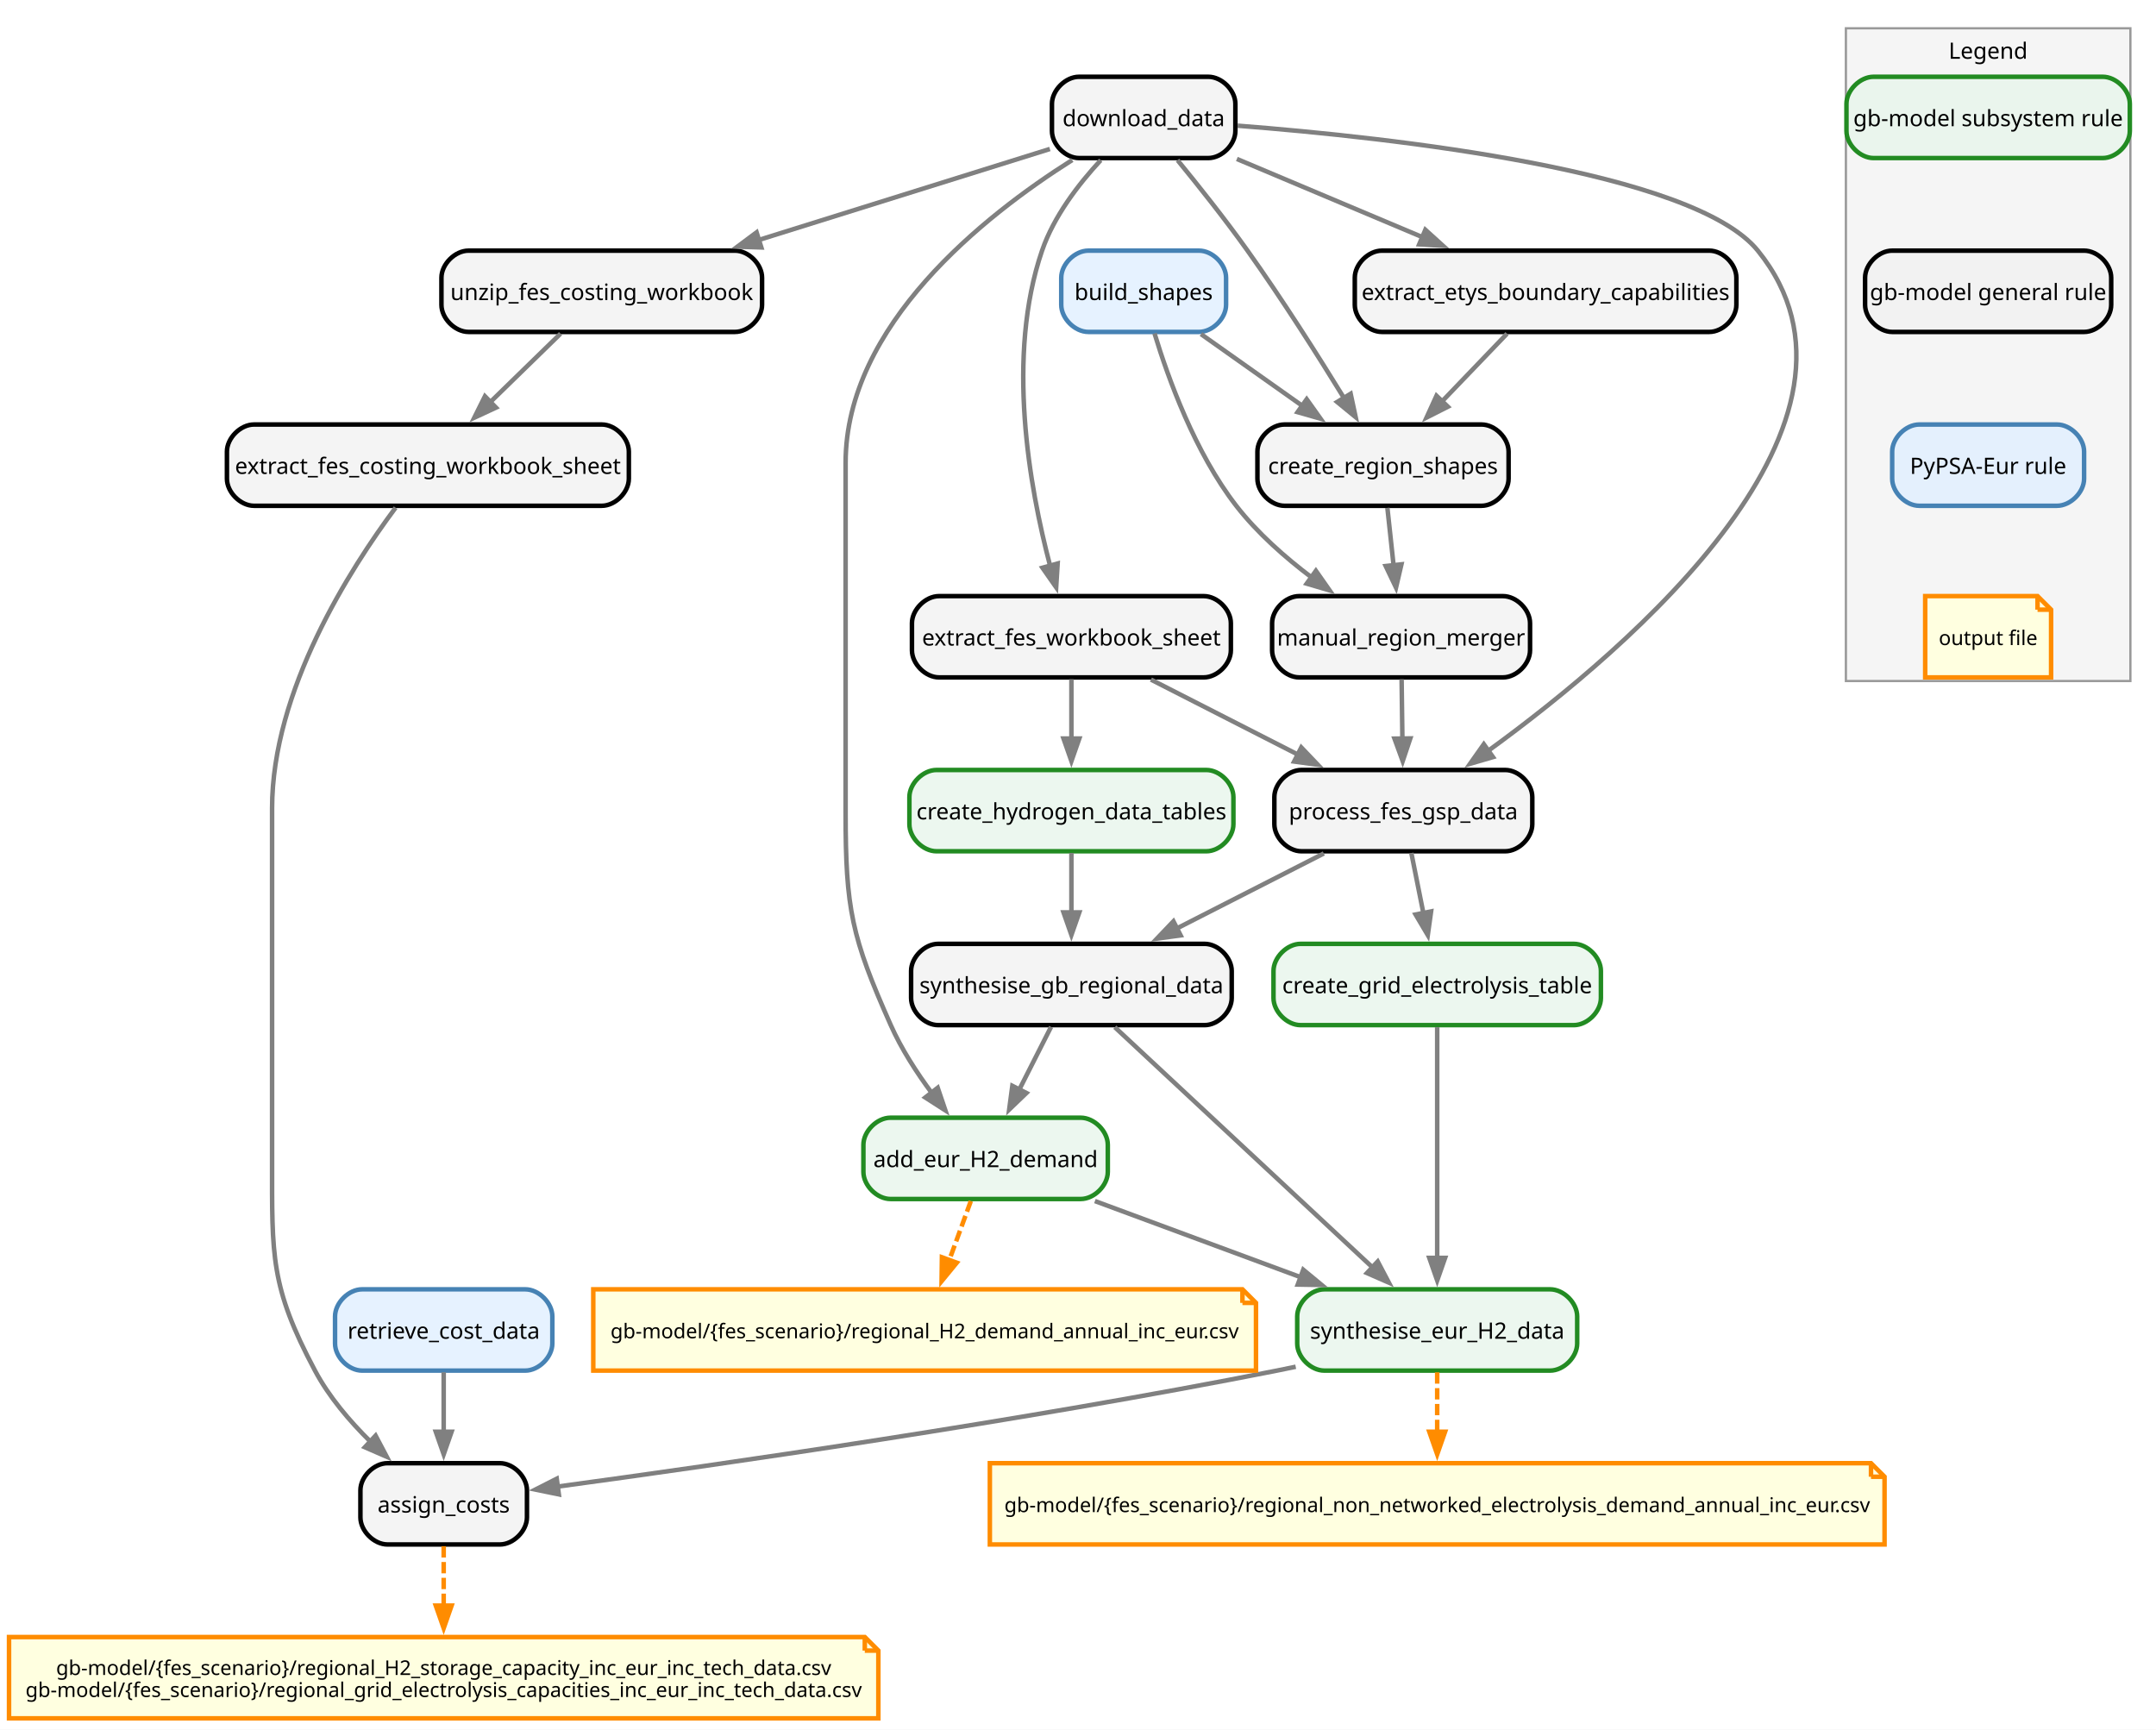
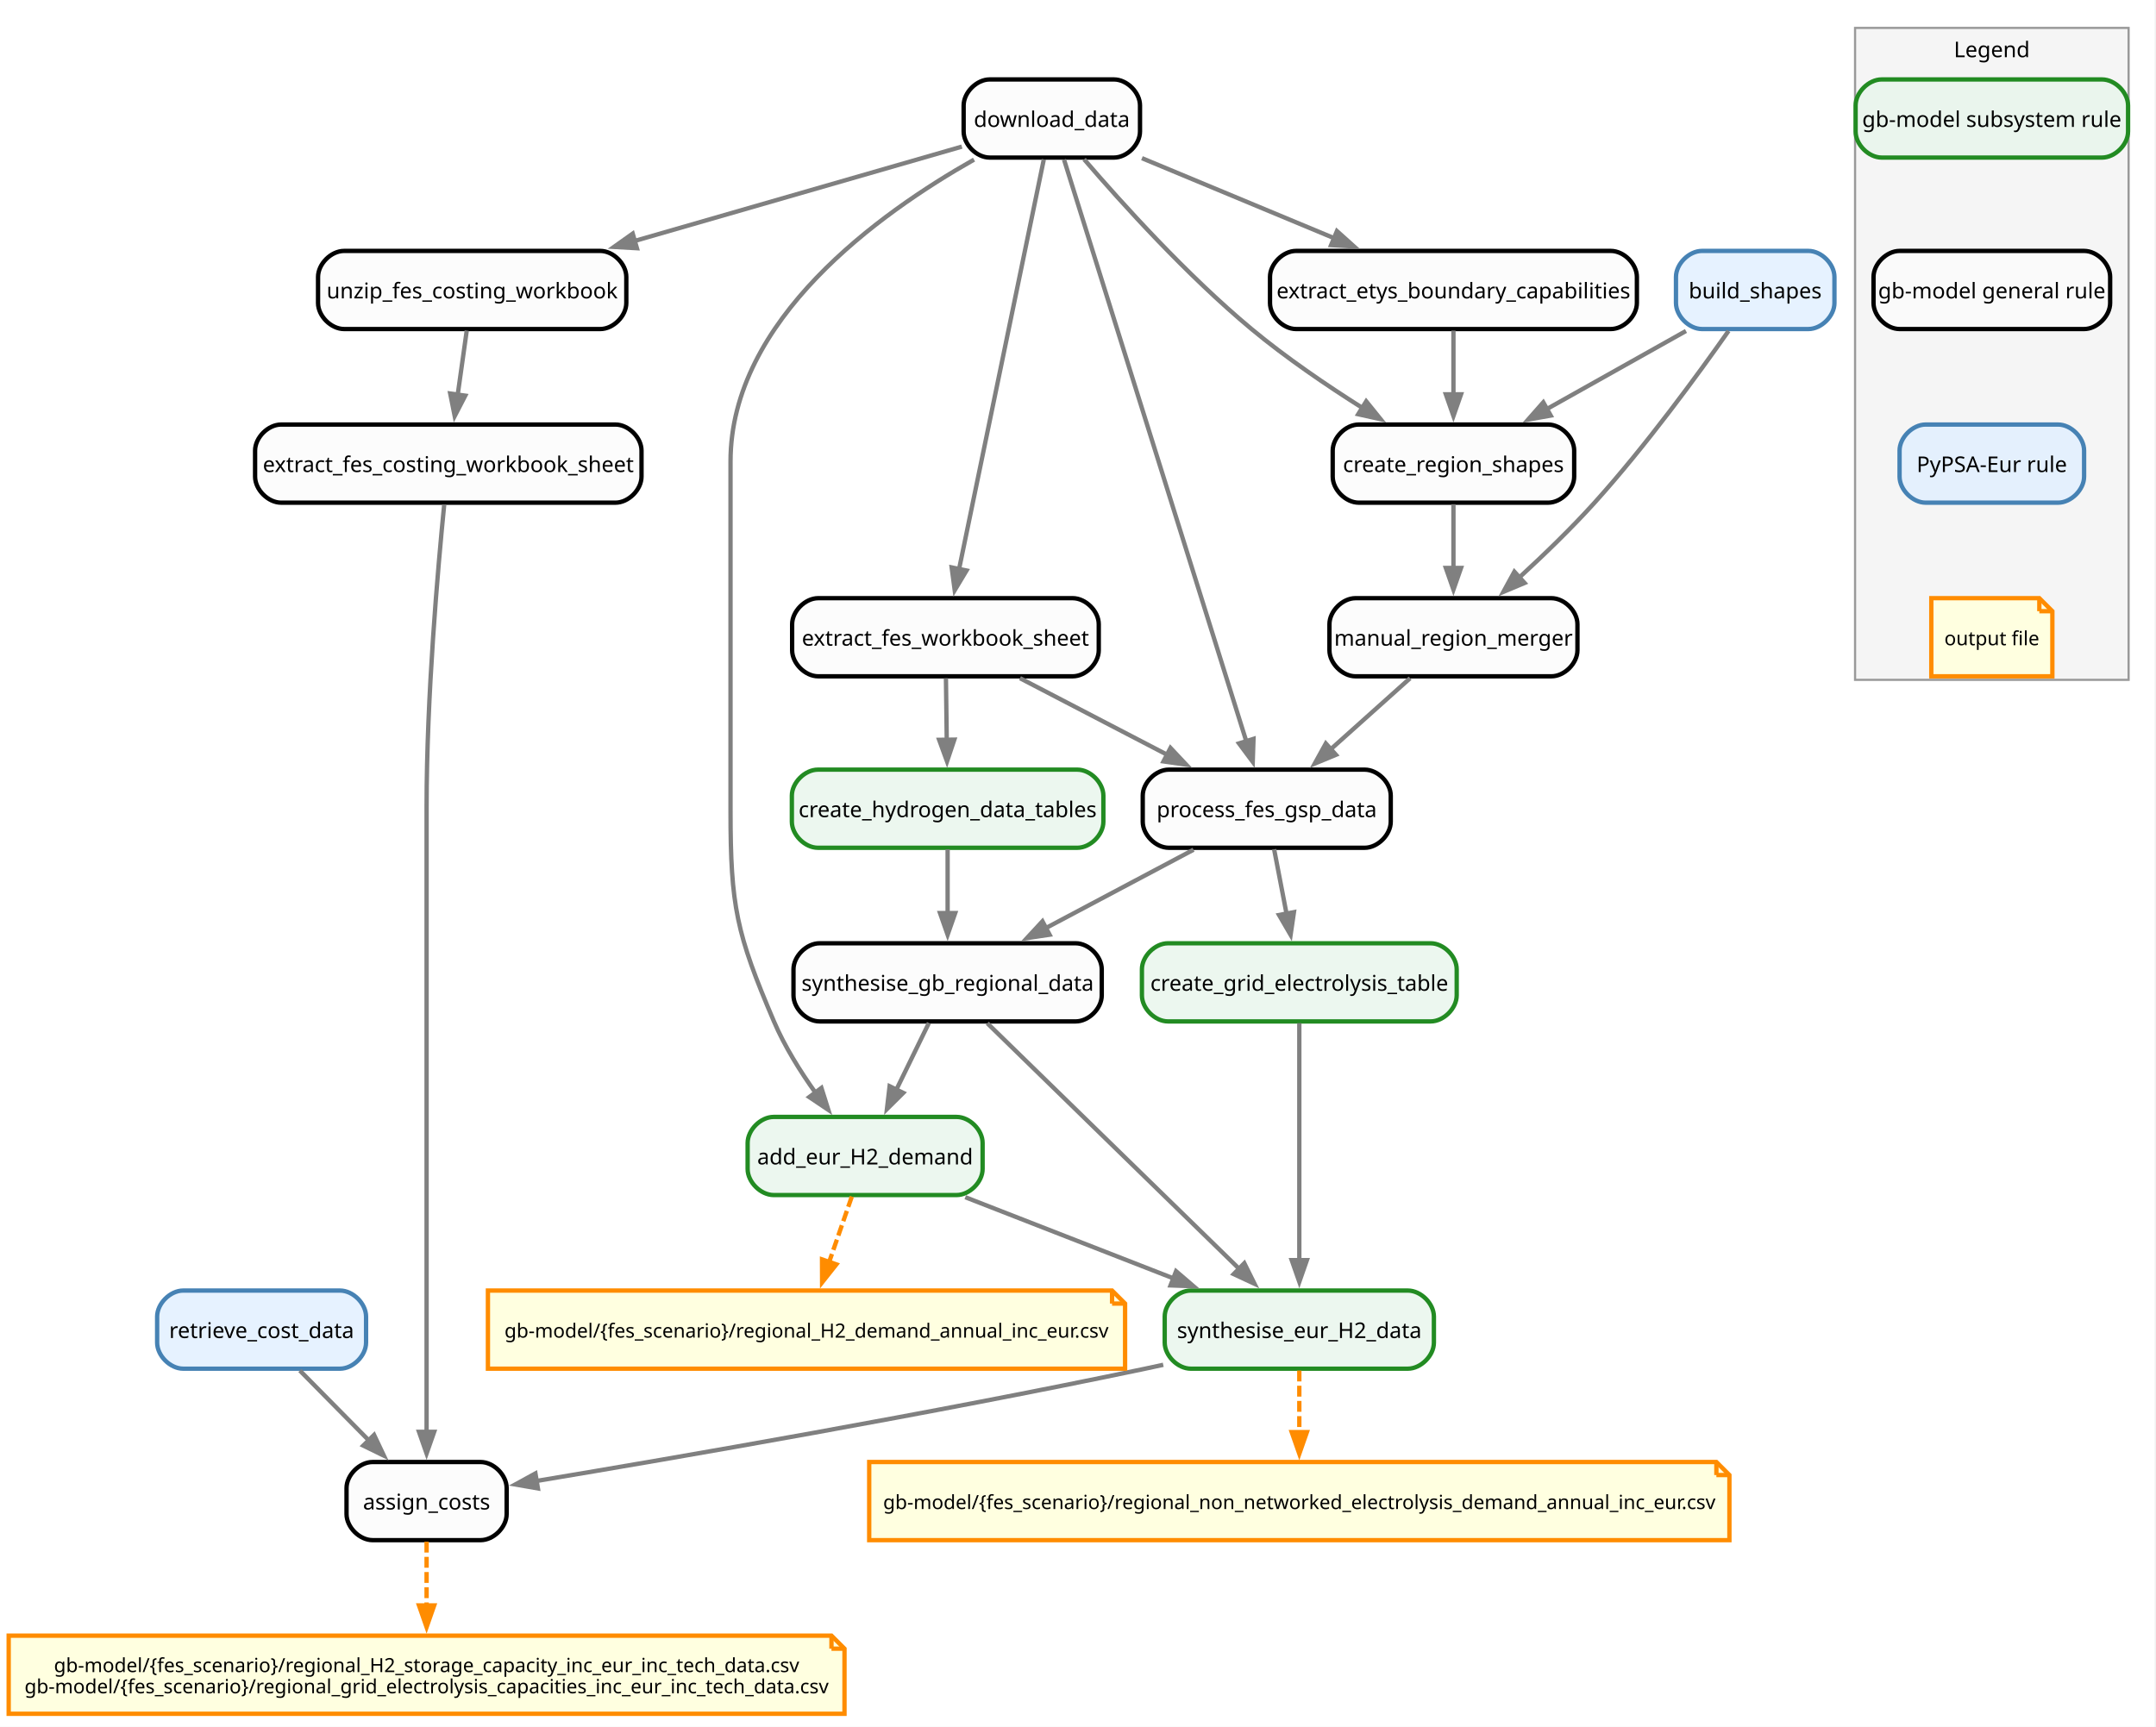
- <svg xmlns="http://www.w3.org/2000/svg" width="718pt" height="576pt" viewBox="0.00 0.00 718.00 576.00">
-   <g id="graph0" class="graph" transform="scale(0.751958 0.751958) rotate(0) translate(4 762)">
-     <polygon fill="white" stroke="none" points="-4,4 -4,-762 951.5,-762 951.5,4 -4,4" />
+ <svg xmlns="http://www.w3.org/2000/svg" width="719pt" height="576pt" viewBox="0.00 0.00 719.00 576.00">
+   <g id="graph0" class="graph" transform="scale(0.723982 0.723982) rotate(0) translate(4 791.6)">
+     <polygon fill="white" stroke="none" points="-4,4 -4,-791.6 988.5,-791.6 988.5,4 -4,4" />
    <g id="clust1" class="cluster">
-       <polygon fill="#f5f5f5" stroke="#999999" points="813.5,-460.4 813.5,-749.47 939.5,-749.47 939.5,-460.4 813.5,-460.4" />
-       <text xml:space="preserve" text-anchor="middle" x="876.5" y="-735.97" font-family="sans" font-size="10.00">Legend</text>
+       <polygon fill="#f5f5f5" stroke="#999999" points="850.5,-478.37 850.5,-778.74 976.5,-778.74 976.5,-478.37 850.5,-478.37" />
+       <text xml:space="preserve" text-anchor="middle" x="913.5" y="-765.24" font-family="sans" font-size="10.00">Legend</text>
    </g>
    <g id="node1" class="node">
-       <path fill="#e6f4ea" fill-opacity="0.753" stroke="forestgreen" stroke-width="2" d="M682.5,-191C682.5,-191 582.5,-191 582.5,-191 576.5,-191 570.5,-185 570.5,-179 570.5,-179 570.5,-167 570.5,-167 570.5,-161 576.5,-155 582.5,-155 582.5,-155 682.5,-155 682.5,-155 688.5,-155 694.5,-161 694.5,-167 694.5,-167 694.5,-179 694.5,-179 694.5,-185 688.5,-191 682.5,-191" />
-       <text xml:space="preserve" text-anchor="middle" x="632.5" y="-169.12" font-family="sans" font-size="10.00">synthesise_eur_H2_data</text>
+       <path fill="#fbfbfb" fill-opacity="0.753" stroke="black" stroke-width="2" d="M217.38,-118C217.38,-118 167.62,-118 167.62,-118 161.62,-118 155.62,-112 155.62,-106 155.62,-106 155.62,-94 155.62,-94 155.62,-88 161.62,-82 167.62,-82 167.62,-82 217.38,-82 217.38,-82 223.38,-82 229.38,-88 229.38,-94 229.38,-94 229.38,-106 229.38,-106 229.38,-112 223.38,-118 217.38,-118" />
+       <text xml:space="preserve" text-anchor="middle" x="192.5" y="-96.12" font-family="sans" font-size="10.00">assign_costs</text>
+     </g>
+     <g id="node17" class="node">
+       <polygon fill="lightyellow" stroke="darkorange" stroke-width="2" points="379,-38 0,-38 0,-2 385,-2 385,-32 379,-38" />
+       <polyline fill="none" stroke="darkorange" stroke-width="2" points="379,-38 379,-32" />
+       <polyline fill="none" stroke="darkorange" stroke-width="2" points="385,-32 379,-32" />
+       <text xml:space="preserve" text-anchor="middle" x="192.5" y="-21.2" font-family="sans" font-size="9.00">gb-model/{fes_scenario}/regional_H2_storage_capacity_inc_eur_inc_tech_data.csv</text>
+       <text xml:space="preserve" text-anchor="middle" x="192.5" y="-11.45" font-family="sans" font-size="9.00">gb-model/{fes_scenario}/regional_grid_electrolysis_capacities_inc_eur_inc_tech_data.csv</text>
+     </g>
+     <g id="edge25" class="edge">
+       <path fill="none" stroke="darkorange" stroke-width="2" stroke-dasharray="5,2" d="M192.5,-81.3C192.5,-72.59 192.5,-61.83 192.5,-51.82" />
+       <polygon fill="darkorange" stroke="darkorange" stroke-width="2" points="196,-51.93 192.5,-41.93 189,-51.93 196,-51.93" />
+     </g>
+     <g id="node2" class="node">
+       <path fill="#ddeeff" fill-opacity="0.753" stroke="steelblue" stroke-width="2" d="M152.62,-197C152.62,-197 80.38,-197 80.38,-197 74.38,-197 68.38,-191 68.38,-185 68.38,-185 68.38,-173 68.38,-173 68.38,-167 74.38,-161 80.38,-161 80.38,-161 152.62,-161 152.62,-161 158.62,-161 164.62,-167 164.62,-173 164.62,-173 164.62,-185 164.62,-185 164.62,-191 158.62,-197 152.62,-197" />
+       <text xml:space="preserve" text-anchor="middle" x="116.5" y="-175.12" font-family="sans" font-size="10.00">retrieve_cost_data</text>
+     </g>
+     <g id="edge2" class="edge">
+       <path fill="none" stroke="grey" stroke-width="2" d="M134.13,-160.14C143.62,-150.52 155.53,-138.46 166.11,-127.74" />
+       <polygon fill="grey" stroke="grey" stroke-width="2" points="168.31,-130.49 172.84,-120.92 163.33,-125.57 168.31,-130.49" />
+     </g>
+     <g id="node3" class="node">
+       <path fill="#fbfbfb" fill-opacity="0.753" stroke="black" stroke-width="2" d="M279.5,-596C279.5,-596 125.5,-596 125.5,-596 119.5,-596 113.5,-590 113.5,-584 113.5,-584 113.5,-572 113.5,-572 113.5,-566 119.5,-560 125.5,-560 125.5,-560 279.5,-560 279.5,-560 285.5,-560 291.5,-566 291.5,-572 291.5,-572 291.5,-584 291.5,-584 291.5,-590 285.5,-596 279.5,-596" />
+       <text xml:space="preserve" text-anchor="middle" x="202.5" y="-574.12" font-family="sans" font-size="10.00">extract_fes_costing_workbook_sheet</text>
+     </g>
+     <g id="edge1" class="edge">
+       <path fill="none" stroke="grey" stroke-width="2" d="M200.62,-559.13C197.72,-530.02 192.5,-470.53 192.5,-420 192.5,-420 192.5,-420 192.5,-258 192.5,-214.07 192.5,-163.24 192.5,-131.6" />
+       <polygon fill="grey" stroke="grey" stroke-width="2" points="196,-131.92 192.5,-121.92 189,-131.92 196,-131.92" />
+     </g>
+     <g id="node4" class="node">
+       <path fill="#fbfbfb" fill-opacity="0.753" stroke="black" stroke-width="2" d="M272.5,-676C272.5,-676 154.5,-676 154.5,-676 148.5,-676 142.5,-670 142.5,-664 142.5,-664 142.5,-652 142.5,-652 142.5,-646 148.5,-640 154.5,-640 154.5,-640 272.5,-640 272.5,-640 278.5,-640 284.5,-646 284.5,-652 284.5,-652 284.5,-664 284.5,-664 284.5,-670 278.5,-676 272.5,-676" />
+       <text xml:space="preserve" text-anchor="middle" x="213.5" y="-654.12" font-family="sans" font-size="10.00">unzip_fes_costing_workbook</text>
+     </g>
+     <g id="edge4" class="edge">
+       <path fill="none" stroke="grey" stroke-width="2" d="M211,-639.3C209.76,-630.49 208.22,-619.58 206.8,-609.48" />
+       <polygon fill="grey" stroke="grey" stroke-width="2" points="210.31,-609.31 205.45,-599.9 203.38,-610.29 210.31,-609.31" />
+     </g>
+     <g id="node5" class="node">
+       <path fill="#fbfbfb" fill-opacity="0.753" stroke="black" stroke-width="2" d="M509.12,-755C509.12,-755 451.88,-755 451.88,-755 445.88,-755 439.88,-749 439.88,-743 439.88,-743 439.88,-731 439.88,-731 439.88,-725 445.88,-719 451.88,-719 451.88,-719 509.12,-719 509.12,-719 515.12,-719 521.12,-725 521.12,-731 521.12,-731 521.12,-743 521.12,-743 521.12,-749 515.12,-755 509.12,-755" />
+       <text xml:space="preserve" text-anchor="middle" x="480.5" y="-733.12" font-family="sans" font-size="10.00">download_data</text>
+     </g>
+     <g id="edge5" class="edge">
+       <path fill="none" stroke="grey" stroke-width="2" d="M439.07,-724.05C398.92,-712.47 337.1,-694.64 288.32,-680.58" />
+       <polygon fill="grey" stroke="grey" stroke-width="2" points="289.39,-677.24 278.81,-677.84 287.45,-683.97 289.39,-677.24" />
+     </g>
+     <g id="node7" class="node">
+       <path fill="#e6f4ea" fill-opacity="0.753" stroke="forestgreen" stroke-width="2" d="M436.62,-277C436.62,-277 352.38,-277 352.38,-277 346.38,-277 340.38,-271 340.38,-265 340.38,-265 340.38,-253 340.38,-253 340.38,-247 346.38,-241 352.38,-241 352.38,-241 436.62,-241 436.62,-241 442.62,-241 448.62,-247 448.62,-253 448.62,-253 448.62,-265 448.62,-265 448.62,-271 442.62,-277 436.62,-277" />
+       <text xml:space="preserve" text-anchor="middle" x="394.5" y="-255.12" font-family="sans" font-size="10.00">add_eur_H2_demand</text>
+     </g>
+     <g id="edge9" class="edge">
+       <path fill="none" stroke="grey" stroke-width="2" d="M444.67,-718.06C400.87,-693.28 332.5,-644.18 332.5,-579 332.5,-579 332.5,-579 332.5,-418 332.5,-373.98 335.23,-361.49 352.5,-321 357.37,-309.57 364.55,-298.08 371.6,-288.2" />
+       <polygon fill="grey" stroke="grey" stroke-width="2" points="374.37,-290.35 377.56,-280.24 368.77,-286.15 374.37,-290.35" />
+     </g>
+     <g id="node10" class="node">
+       <path fill="#fbfbfb" fill-opacity="0.753" stroke="black" stroke-width="2" d="M490.12,-516C490.12,-516 372.88,-516 372.88,-516 366.88,-516 360.88,-510 360.88,-504 360.88,-504 360.88,-492 360.88,-492 360.88,-486 366.88,-480 372.88,-480 372.88,-480 490.12,-480 490.12,-480 496.12,-480 502.12,-486 502.12,-492 502.12,-492 502.12,-504 502.12,-504 502.12,-510 496.12,-516 490.12,-516" />
+       <text xml:space="preserve" text-anchor="middle" x="431.5" y="-494.12" font-family="sans" font-size="10.00">extract_fes_workbook_sheet</text>
+     </g>
+     <g id="edge14" class="edge">
+       <path fill="none" stroke="grey" stroke-width="2" d="M476.82,-718.19C468.48,-677.86 448.08,-579.19 437.73,-529.15" />
+       <polygon fill="grey" stroke="grey" stroke-width="2" points="441.22,-528.75 435.77,-519.66 434.37,-530.16 441.22,-528.75" />
+     </g>
+     <g id="node11" class="node">
+       <path fill="#fbfbfb" fill-opacity="0.753" stroke="black" stroke-width="2" d="M624.62,-437C624.62,-437 534.38,-437 534.38,-437 528.38,-437 522.38,-431 522.38,-425 522.38,-425 522.38,-413 522.38,-413 522.38,-407 528.38,-401 534.38,-401 534.38,-401 624.62,-401 624.62,-401 630.62,-401 636.62,-407 636.62,-413 636.62,-413 636.62,-425 636.62,-425 636.62,-431 630.62,-437 624.62,-437" />
+       <text xml:space="preserve" text-anchor="middle" x="579.5" y="-415.12" font-family="sans" font-size="10.00">process_fes_gsp_data</text>
+     </g>
+     <g id="edge15" class="edge">
+       <path fill="none" stroke="grey" stroke-width="2" d="M486.11,-718.11C502.41,-666.07 549.92,-514.42 570.18,-449.76" />
+       <polygon fill="grey" stroke="grey" stroke-width="2" points="573.4,-451.18 573.05,-440.59 566.72,-449.08 573.4,-451.18" />
+     </g>
+     <g id="node13" class="node">
+       <path fill="#fbfbfb" fill-opacity="0.753" stroke="black" stroke-width="2" d="M709.12,-596C709.12,-596 621.88,-596 621.88,-596 615.88,-596 609.88,-590 609.88,-584 609.88,-584 609.88,-572 609.88,-572 609.88,-566 615.88,-560 621.88,-560 621.88,-560 709.12,-560 709.12,-560 715.12,-560 721.12,-566 721.12,-572 721.12,-572 721.12,-584 721.12,-584 721.12,-590 715.12,-596 709.12,-596" />
+       <text xml:space="preserve" text-anchor="middle" x="665.5" y="-574.12" font-family="sans" font-size="10.00">create_region_shapes</text>
+     </g>
+     <g id="edge21" class="edge">
+       <path fill="none" stroke="grey" stroke-width="2" d="M495.38,-718.2C512.74,-697.99 542.86,-664.65 572.5,-640 588.3,-626.86 607.04,-614.1 623.54,-603.68" />
+       <polygon fill="grey" stroke="grey" stroke-width="2" points="625.32,-606.7 631.97,-598.46 621.63,-600.75 625.32,-606.7" />
+     </g>
+     <g id="node15" class="node">
+       <path fill="#fbfbfb" fill-opacity="0.753" stroke="black" stroke-width="2" d="M738,-676C738,-676 593,-676 593,-676 587,-676 581,-670 581,-664 581,-664 581,-652 581,-652 581,-646 587,-640 593,-640 593,-640 738,-640 738,-640 744,-640 750,-646 750,-652 750,-652 750,-664 750,-664 750,-670 744,-676 738,-676" />
+       <text xml:space="preserve" text-anchor="middle" x="665.5" y="-654.12" font-family="sans" font-size="10.00">extract_etys_boundary_capabilities</text>
+     </g>
+     <g id="edge23" class="edge">
+       <path fill="none" stroke="grey" stroke-width="2" d="M522.02,-718.72C548.21,-707.82 582.34,-693.61 610.73,-681.79" />
+       <polygon fill="grey" stroke="grey" stroke-width="2" points="611.83,-685.13 619.72,-678.05 609.14,-678.67 611.83,-685.13" />
+     </g>
+     <g id="node6" class="node">
+       <path fill="#e6f4ea" fill-opacity="0.753" stroke="forestgreen" stroke-width="2" d="M644.5,-197C644.5,-197 544.5,-197 544.5,-197 538.5,-197 532.5,-191 532.5,-185 532.5,-185 532.5,-173 532.5,-173 532.5,-167 538.5,-161 544.5,-161 544.5,-161 644.5,-161 644.5,-161 650.5,-161 656.5,-167 656.5,-173 656.5,-173 656.5,-185 656.5,-185 656.5,-191 650.5,-197 644.5,-197" />
+       <text xml:space="preserve" text-anchor="middle" x="594.5" y="-175.12" font-family="sans" font-size="10.00">synthesise_eur_H2_data</text>
+     </g>
+     <g id="edge3" class="edge">
+       <path fill="none" stroke="grey" stroke-width="2" d="M531.82,-162.79C529.01,-162.17 526.23,-161.57 523.5,-161 424.58,-140.21 308.12,-120.11 243.05,-109.26" />
+       <polygon fill="grey" stroke="grey" stroke-width="2" points="243.78,-105.84 233.35,-107.65 242.64,-112.74 243.78,-105.84" />
+     </g>
+     <g id="node18" class="node">
+       <polygon fill="lightyellow" stroke="darkorange" stroke-width="2" points="786.62,-118 396.38,-118 396.38,-82 792.62,-82 792.62,-112 786.62,-118" />
+       <polyline fill="none" stroke="darkorange" stroke-width="2" points="786.62,-118 786.62,-112" />
+       <polyline fill="none" stroke="darkorange" stroke-width="2" points="792.62,-112 786.62,-112" />
+       <text xml:space="preserve" text-anchor="middle" x="594.5" y="-96.33" font-family="sans" font-size="9.00">gb-model/{fes_scenario}/regional_non_networked_electrolysis_demand_annual_inc_eur.csv</text>
+     </g>
+     <g id="edge26" class="edge">
+       <path fill="none" stroke="darkorange" stroke-width="2" stroke-dasharray="5,2" d="M594.5,-160.14C594.5,-151.69 594.5,-141.35 594.5,-131.69" />
+       <polygon fill="darkorange" stroke="darkorange" stroke-width="2" points="598,-131.79 594.5,-121.79 591,-131.79 598,-131.79" />
+     </g>
+     <g id="edge7" class="edge">
+       <path fill="none" stroke="grey" stroke-width="2" d="M440.64,-240.01C469.25,-228.85 506.26,-214.41 536.81,-202.5" />
+       <polygon fill="grey" stroke="grey" stroke-width="2" points="537.73,-205.9 545.78,-199 535.19,-199.37 537.73,-205.9" />
+     </g>
+     <g id="node19" class="node">
+       <polygon fill="lightyellow" stroke="darkorange" stroke-width="2" points="508.25,-197 220.75,-197 220.75,-161 514.25,-161 514.25,-191 508.25,-197" />
+       <polyline fill="none" stroke="darkorange" stroke-width="2" points="508.25,-197 508.25,-191" />
+       <polyline fill="none" stroke="darkorange" stroke-width="2" points="514.25,-191 508.25,-191" />
+       <text xml:space="preserve" text-anchor="middle" x="367.5" y="-175.32" font-family="sans" font-size="9.00">gb-model/{fes_scenario}/regional_H2_demand_annual_inc_eur.csv</text>
+     </g>
+     <g id="edge27" class="edge">
+       <path fill="none" stroke="darkorange" stroke-width="2" stroke-dasharray="5,2" d="M388.37,-240.3C385.29,-231.39 381.46,-220.34 377.93,-210.14" />
+       <polygon fill="darkorange" stroke="darkorange" stroke-width="2" points="381.26,-209.06 374.69,-200.76 374.65,-211.35 381.26,-209.06" />
+     </g>
+     <g id="node8" class="node">
+       <path fill="#fbfbfb" fill-opacity="0.753" stroke="black" stroke-width="2" d="M491.5,-357C491.5,-357 373.5,-357 373.5,-357 367.5,-357 361.5,-351 361.5,-345 361.5,-345 361.5,-333 361.5,-333 361.5,-327 367.5,-321 373.5,-321 373.5,-321 491.5,-321 491.5,-321 497.5,-321 503.5,-327 503.5,-333 503.5,-333 503.5,-345 503.5,-345 503.5,-351 497.5,-357 491.5,-357" />
+       <text xml:space="preserve" text-anchor="middle" x="432.5" y="-335.12" font-family="sans" font-size="10.00">synthesise_gb_regional_data</text>
+     </g>
+     <g id="edge8" class="edge">
+       <path fill="none" stroke="grey" stroke-width="2" d="M450.77,-320.18C479.09,-292.56 533.76,-239.24 566.91,-206.91" />
+       <polygon fill="grey" stroke="grey" stroke-width="2" points="569.17,-209.6 573.88,-200.11 564.28,-204.58 569.17,-209.6" />
+     </g>
+     <g id="edge10" class="edge">
+       <path fill="none" stroke="grey" stroke-width="2" d="M423.88,-320.3C419.44,-311.19 413.91,-299.84 408.85,-289.46" />
+       <polygon fill="grey" stroke="grey" stroke-width="2" points="412.07,-288.08 404.55,-280.62 405.78,-291.14 412.07,-288.08" />
+     </g>
+     <g id="node9" class="node">
+       <path fill="#e6f4ea" fill-opacity="0.753" stroke="forestgreen" stroke-width="2" d="M492.25,-437C492.25,-437 372.75,-437 372.75,-437 366.75,-437 360.75,-431 360.75,-425 360.75,-425 360.75,-413 360.75,-413 360.75,-407 366.75,-401 372.75,-401 372.75,-401 492.25,-401 492.25,-401 498.25,-401 504.25,-407 504.25,-413 504.25,-413 504.25,-425 504.25,-425 504.25,-431 498.25,-437 492.25,-437" />
+       <text xml:space="preserve" text-anchor="middle" x="432.5" y="-415.12" font-family="sans" font-size="10.00">create_hydrogen_data_tables</text>
+     </g>
+     <g id="edge11" class="edge">
+       <path fill="none" stroke="grey" stroke-width="2" d="M432.5,-400.3C432.5,-391.59 432.5,-380.83 432.5,-370.82" />
+       <polygon fill="grey" stroke="grey" stroke-width="2" points="436,-370.93 432.5,-360.93 429,-370.93 436,-370.93" />
+     </g>
+     <g id="edge13" class="edge">
+       <path fill="none" stroke="grey" stroke-width="2" d="M431.73,-479.14C431.84,-470.69 431.98,-460.35 432.1,-450.69" />
+       <polygon fill="grey" stroke="grey" stroke-width="2" points="435.6,-450.83 432.23,-440.79 428.6,-450.74 435.6,-450.83" />
+     </g>
+     <g id="edge16" class="edge">
+       <path fill="none" stroke="grey" stroke-width="2" d="M465.83,-479.14C486.02,-468.63 511.81,-455.22 533.72,-443.82" />
+       <polygon fill="grey" stroke="grey" stroke-width="2" points="535.16,-447.01 542.42,-439.29 531.93,-440.8 535.16,-447.01" />
+     </g>
+     <g id="edge12" class="edge">
+       <path fill="none" stroke="grey" stroke-width="2" d="M545.78,-400.11C525.59,-389.39 499.66,-375.64 477.72,-363.99" />
+       <polygon fill="grey" stroke="grey" stroke-width="2" points="479.47,-360.96 469,-359.37 476.19,-367.14 479.47,-360.96" />
+     </g>
+     <g id="node16" class="node">
+       <path fill="#e6f4ea" fill-opacity="0.753" stroke="forestgreen" stroke-width="2" d="M655,-357C655,-357 534,-357 534,-357 528,-357 522,-351 522,-345 522,-345 522,-333 522,-333 522,-327 528,-321 534,-321 534,-321 655,-321 655,-321 661,-321 667,-327 667,-333 667,-333 667,-345 667,-345 667,-351 661,-357 655,-357" />
+       <text xml:space="preserve" text-anchor="middle" x="594.5" y="-335.12" font-family="sans" font-size="10.00">create_grid_electrolysis_table</text>
+     </g>
+     <g id="edge24" class="edge">
+       <path fill="none" stroke="grey" stroke-width="2" d="M582.9,-400.3C584.6,-391.49 586.7,-380.58 588.64,-370.48" />
+       <polygon fill="grey" stroke="grey" stroke-width="2" points="592.03,-371.35 590.49,-360.87 585.16,-370.03 592.03,-371.35" />
    </g>
    <g id="node12" class="node">
-       <path fill="#f0f0f0" fill-opacity="0.753" stroke="black" stroke-width="2" d="M217.38,-114C217.38,-114 167.62,-114 167.62,-114 161.62,-114 155.62,-108 155.62,-102 155.62,-102 155.62,-90 155.62,-90 155.62,-84 161.62,-78 167.62,-78 167.62,-78 217.38,-78 217.38,-78 223.38,-78 229.38,-84 229.38,-90 229.38,-90 229.38,-102 229.38,-102 229.38,-108 223.38,-114 217.38,-114" />
-       <text xml:space="preserve" text-anchor="middle" x="192.5" y="-92.12" font-family="sans" font-size="10.00">assign_costs</text>
+       <path fill="#fbfbfb" fill-opacity="0.753" stroke="black" stroke-width="2" d="M710.62,-516C710.62,-516 620.38,-516 620.38,-516 614.38,-516 608.38,-510 608.38,-504 608.38,-504 608.38,-492 608.38,-492 608.38,-486 614.38,-480 620.38,-480 620.38,-480 710.62,-480 710.62,-480 716.62,-480 722.62,-486 722.62,-492 722.62,-492 722.62,-504 722.62,-504 722.62,-510 716.62,-516 710.62,-516" />
+       <text xml:space="preserve" text-anchor="middle" x="665.5" y="-494.12" font-family="sans" font-size="10.00">manual_region_merger</text>
+     </g>
+     <g id="edge17" class="edge">
+       <path fill="none" stroke="grey" stroke-width="2" d="M645.55,-479.14C634.7,-469.42 621.06,-457.21 609,-446.41" />
+       <polygon fill="grey" stroke="grey" stroke-width="2" points="611.38,-443.84 601.59,-439.78 606.71,-449.06 611.38,-443.84" />
+     </g>
+     <g id="edge19" class="edge">
+       <path fill="none" stroke="grey" stroke-width="2" d="M665.5,-559.3C665.5,-550.59 665.5,-539.83 665.5,-529.82" />
+       <polygon fill="grey" stroke="grey" stroke-width="2" points="669,-529.93 665.5,-519.93 662,-529.93 669,-529.93" />
+     </g>
+     <g id="node14" class="node">
+       <path fill="#ddeeff" fill-opacity="0.753" stroke="steelblue" stroke-width="2" d="M829,-676C829,-676 780,-676 780,-676 774,-676 768,-670 768,-664 768,-664 768,-652 768,-652 768,-646 774,-640 780,-640 780,-640 829,-640 829,-640 835,-640 841,-646 841,-652 841,-652 841,-664 841,-664 841,-670 835,-676 829,-676" />
+       <text xml:space="preserve" text-anchor="middle" x="804.5" y="-654.12" font-family="sans" font-size="10.00">build_shapes</text>
+     </g>
+     <g id="edge18" class="edge">
+       <path fill="none" stroke="grey" stroke-width="2" d="M792.23,-639.14C778.18,-619.14 754.06,-586.1 730.5,-560 719.75,-548.1 707.05,-535.83 695.74,-525.45" />
+       <polygon fill="grey" stroke="grey" stroke-width="2" points="698.26,-523.01 688.49,-518.9 693.57,-528.2 698.26,-523.01" />
    </g>
    <g id="edge20" class="edge">
-       <path fill="none" stroke="grey" stroke-width="2" d="M569.84,-156.71C567.02,-156.12 564.24,-155.54 561.5,-155 448.16,-132.56 313.86,-113.26 242.66,-103.6" />
-       <polygon fill="grey" stroke="grey" stroke-width="2" points="243.5,-100.18 233.12,-102.32 242.57,-107.12 243.5,-100.18" />
-     </g>
-     <g id="node17" class="node">
-       <polygon fill="lightyellow" stroke="darkorange" stroke-width="2" points="824.62,-114 434.38,-114 434.38,-78 830.62,-78 830.62,-108 824.62,-114" />
-       <polyline fill="none" stroke="darkorange" stroke-width="2" points="824.62,-114 824.62,-108" />
-       <polyline fill="none" stroke="darkorange" stroke-width="2" points="830.62,-108 824.62,-108" />
-       <text xml:space="preserve" text-anchor="middle" x="632.5" y="-92.33" font-family="sans" font-size="9.00">gb-model/{fes_scenario}/regional_non_networked_electrolysis_demand_annual_inc_eur.csv</text>
-     </g>
-     <g id="edge25" class="edge">
-       <path fill="none" stroke="darkorange" stroke-width="2" stroke-dasharray="5,2" d="M632.5,-154.23C632.5,-146.34 632.5,-136.84 632.5,-127.86" />
-       <polygon fill="darkorange" stroke="darkorange" stroke-width="2" points="636,-127.93 632.5,-117.93 629,-127.93 636,-127.93" />
-     </g>
-     <g id="node2" class="node">
-       <path fill="#e6f4ea" fill-opacity="0.753" stroke="forestgreen" stroke-width="2" d="M474.62,-267C474.62,-267 390.38,-267 390.38,-267 384.38,-267 378.38,-261 378.38,-255 378.38,-255 378.38,-243 378.38,-243 378.38,-237 384.38,-231 390.38,-231 390.38,-231 474.62,-231 474.62,-231 480.62,-231 486.62,-237 486.62,-243 486.62,-243 486.62,-255 486.62,-255 486.62,-261 480.62,-267 474.62,-267" />
-       <text xml:space="preserve" text-anchor="middle" x="432.5" y="-245.12" font-family="sans" font-size="10.00">add_eur_H2_demand</text>
-     </g>
-     <g id="edge3" class="edge">
-       <path fill="none" stroke="grey" stroke-width="2" d="M480.91,-230.09C508.33,-219.94 542.86,-207.17 572.04,-196.37" />
-       <polygon fill="grey" stroke="grey" stroke-width="2" points="573.18,-199.68 581.35,-192.93 570.75,-193.11 573.18,-199.68" />
-     </g>
-     <g id="node18" class="node">
-       <polygon fill="lightyellow" stroke="darkorange" stroke-width="2" points="546.25,-191 258.75,-191 258.75,-155 552.25,-155 552.25,-185 546.25,-191" />
-       <polyline fill="none" stroke="darkorange" stroke-width="2" points="546.25,-191 546.25,-185" />
-       <polyline fill="none" stroke="darkorange" stroke-width="2" points="552.25,-185 546.25,-185" />
-       <text xml:space="preserve" text-anchor="middle" x="405.5" y="-169.32" font-family="sans" font-size="9.00">gb-model/{fes_scenario}/regional_H2_demand_annual_inc_eur.csv</text>
-     </g>
-     <g id="edge26" class="edge">
-       <path fill="none" stroke="darkorange" stroke-width="2" stroke-dasharray="5,2" d="M425.96,-230.09C423.08,-222.18 419.61,-212.67 416.35,-203.75" />
-       <polygon fill="darkorange" stroke="darkorange" stroke-width="2" points="419.73,-202.79 413.01,-194.59 413.15,-205.19 419.73,-202.79" />
-     </g>
-     <g id="node3" class="node">
-       <path fill="#f0f0f0" fill-opacity="0.753" stroke="black" stroke-width="2" d="M529.5,-344C529.5,-344 411.5,-344 411.5,-344 405.5,-344 399.5,-338 399.5,-332 399.5,-332 399.5,-320 399.5,-320 399.5,-314 405.5,-308 411.5,-308 411.5,-308 529.5,-308 529.5,-308 535.5,-308 541.5,-314 541.5,-320 541.5,-320 541.5,-332 541.5,-332 541.5,-338 535.5,-344 529.5,-344" />
-       <text xml:space="preserve" text-anchor="middle" x="470.5" y="-322.12" font-family="sans" font-size="10.00">synthesise_gb_regional_data</text>
-     </g>
-     <g id="edge1" class="edge">
-       <path fill="none" stroke="grey" stroke-width="2" d="M489.72,-307.09C517.98,-280.75 570.92,-231.4 603.8,-200.75" />
-       <polygon fill="grey" stroke="grey" stroke-width="2" points="606.16,-203.33 611.09,-193.96 601.39,-198.21 606.16,-203.33" />
-     </g>
-     <g id="edge5" class="edge">
-       <path fill="none" stroke="grey" stroke-width="2" d="M461.49,-307.23C457.27,-298.88 452.11,-288.71 447.33,-279.28" />
-       <polygon fill="grey" stroke="grey" stroke-width="2" points="450.58,-277.95 442.94,-270.61 444.34,-281.11 450.58,-277.95" />
-     </g>
-     <g id="node4" class="node">
-       <path fill="#e6f4ea" fill-opacity="0.753" stroke="forestgreen" stroke-width="2" d="M530.25,-421C530.25,-421 410.75,-421 410.75,-421 404.75,-421 398.75,-415 398.75,-409 398.75,-409 398.75,-397 398.75,-397 398.75,-391 404.75,-385 410.75,-385 410.75,-385 530.25,-385 530.25,-385 536.25,-385 542.25,-391 542.25,-397 542.25,-397 542.25,-409 542.25,-409 542.25,-415 536.25,-421 530.25,-421" />
-       <text xml:space="preserve" text-anchor="middle" x="470.5" y="-399.12" font-family="sans" font-size="10.00">create_hydrogen_data_tables</text>
+       <path fill="none" stroke="grey" stroke-width="2" d="M772.61,-639.11C753.54,-628.4 729.06,-614.67 708.32,-603.03" />
+       <polygon fill="grey" stroke="grey" stroke-width="2" points="710.31,-600.13 699.88,-598.29 706.89,-606.24 710.31,-600.13" />
+     </g>
+     <g id="edge22" class="edge">
+       <path fill="none" stroke="grey" stroke-width="2" d="M665.5,-639.3C665.5,-630.59 665.5,-619.83 665.5,-609.82" />
+       <polygon fill="grey" stroke="grey" stroke-width="2" points="669,-609.93 665.5,-599.93 662,-609.93 669,-609.93" />
    </g>
    <g id="edge6" class="edge">
-       <path fill="none" stroke="grey" stroke-width="2" d="M470.5,-384.23C470.5,-376.34 470.5,-366.84 470.5,-357.86" />
-       <polygon fill="grey" stroke="grey" stroke-width="2" points="474,-357.93 470.5,-347.93 467,-357.93 474,-357.93" />
-     </g>
-     <g id="node5" class="node">
-       <path fill="#f0f0f0" fill-opacity="0.753" stroke="black" stroke-width="2" d="M529.12,-498C529.12,-498 411.88,-498 411.88,-498 405.88,-498 399.88,-492 399.88,-486 399.88,-486 399.88,-474 399.88,-474 399.88,-468 405.88,-462 411.88,-462 411.88,-462 529.12,-462 529.12,-462 535.12,-462 541.12,-468 541.12,-474 541.12,-474 541.12,-486 541.12,-486 541.12,-492 535.12,-498 529.12,-498" />
-       <text xml:space="preserve" text-anchor="middle" x="470.5" y="-476.12" font-family="sans" font-size="10.00">extract_fes_workbook_sheet</text>
-     </g>
-     <g id="edge8" class="edge">
-       <path fill="none" stroke="grey" stroke-width="2" d="M470.5,-461.23C470.5,-453.34 470.5,-443.84 470.5,-434.86" />
-       <polygon fill="grey" stroke="grey" stroke-width="2" points="474,-434.93 470.5,-424.93 467,-434.93 474,-434.93" />
-     </g>
-     <g id="node7" class="node">
-       <path fill="#f0f0f0" fill-opacity="0.753" stroke="black" stroke-width="2" d="M662.62,-421C662.62,-421 572.38,-421 572.38,-421 566.38,-421 560.38,-415 560.38,-409 560.38,-409 560.38,-397 560.38,-397 560.38,-391 566.38,-385 572.38,-385 572.38,-385 662.62,-385 662.62,-385 668.62,-385 674.62,-391 674.62,-397 674.62,-397 674.62,-409 674.62,-409 674.62,-415 668.62,-421 662.62,-421" />
-       <text xml:space="preserve" text-anchor="middle" x="617.5" y="-399.12" font-family="sans" font-size="10.00">process_fes_gsp_data</text>
-     </g>
-     <g id="edge12" class="edge">
-       <path fill="none" stroke="grey" stroke-width="2" d="M505.71,-461.04C525.28,-451.05 549.86,-438.51 570.99,-427.73" />
-       <polygon fill="grey" stroke="grey" stroke-width="2" points="572.31,-430.99 579.63,-423.32 569.13,-424.75 572.31,-430.99" />
-     </g>
-     <g id="node6" class="node">
-       <path fill="#f0f0f0" fill-opacity="0.753" stroke="black" stroke-width="2" d="M531.12,-728C531.12,-728 473.88,-728 473.88,-728 467.88,-728 461.88,-722 461.88,-716 461.88,-716 461.88,-704 461.88,-704 461.88,-698 467.88,-692 473.88,-692 473.88,-692 531.12,-692 531.12,-692 537.12,-692 543.12,-698 543.12,-704 543.12,-704 543.12,-716 543.12,-716 543.12,-722 537.12,-728 531.12,-728" />
-       <text xml:space="preserve" text-anchor="middle" x="502.5" y="-706.12" font-family="sans" font-size="10.00">download_data</text>
-     </g>
-     <g id="edge4" class="edge">
-       <path fill="none" stroke="grey" stroke-width="2" d="M470.88,-691.14C431.83,-666.46 370.5,-617.99 370.5,-557 370.5,-557 370.5,-557 370.5,-402 370.5,-359.29 373.15,-347.03 390.5,-308 395.18,-297.47 401.98,-286.95 408.75,-277.83" />
-       <polygon fill="grey" stroke="grey" stroke-width="2" points="411.29,-280.26 414.69,-270.23 405.78,-275.95 411.29,-280.26" />
-     </g>
-     <g id="edge9" class="edge">
-       <path fill="none" stroke="grey" stroke-width="2" d="M483.5,-691.07C473.68,-680.48 462.7,-666.19 457.5,-651 441.5,-604.28 451.88,-546.24 461.05,-511.49" />
-       <polygon fill="grey" stroke="grey" stroke-width="2" points="464.41,-512.45 463.75,-501.88 457.67,-510.56 464.41,-512.45" />
-     </g>
-     <g id="edge11" class="edge">
-       <path fill="none" stroke="grey" stroke-width="2" d="M544.11,-706.34C613,-700.98 745.99,-686.23 774.5,-651 835.38,-575.76 718.75,-475.74 655.05,-429.47" />
-       <polygon fill="grey" stroke="grey" stroke-width="2" points="657.21,-426.71 647.04,-423.75 653.15,-432.41 657.21,-426.71" />
-     </g>
-     <g id="node9" class="node">
-       <path fill="#f0f0f0" fill-opacity="0.753" stroke="black" stroke-width="2" d="M652.12,-574C652.12,-574 564.88,-574 564.88,-574 558.88,-574 552.88,-568 552.88,-562 552.88,-562 552.88,-550 552.88,-550 552.88,-544 558.88,-538 564.88,-538 564.88,-538 652.12,-538 652.12,-538 658.12,-538 664.12,-544 664.12,-550 664.12,-550 664.12,-562 664.12,-562 664.12,-568 658.12,-574 652.12,-574" />
-       <text xml:space="preserve" text-anchor="middle" x="608.5" y="-552.12" font-family="sans" font-size="10.00">create_region_shapes</text>
-     </g>
-     <g id="edge16" class="edge">
-       <path fill="none" stroke="grey" stroke-width="2" d="M517.49,-691.08C526.73,-679.8 538.65,-664.81 548.5,-651 563.76,-629.59 579.72,-604.44 591.34,-585.54" />
-       <polygon fill="grey" stroke="grey" stroke-width="2" points="594.17,-587.62 596.39,-577.26 588.19,-583.98 594.17,-587.62" />
-     </g>
-     <g id="node11" class="node">
-       <path fill="#f0f0f0" fill-opacity="0.753" stroke="black" stroke-width="2" d="M753,-651C753,-651 608,-651 608,-651 602,-651 596,-645 596,-639 596,-639 596,-627 596,-627 596,-621 602,-615 608,-615 608,-615 753,-615 753,-615 759,-615 765,-621 765,-627 765,-627 765,-639 765,-639 765,-645 759,-651 753,-651" />
-       <text xml:space="preserve" text-anchor="middle" x="680.5" y="-629.12" font-family="sans" font-size="10.00">extract_etys_boundary_capabilities</text>
-     </g>
-     <g id="edge18" class="edge">
-       <path fill="none" stroke="grey" stroke-width="2" d="M543.78,-691.6C568.28,-681.29 599.61,-668.08 626.1,-656.92" />
-       <polygon fill="grey" stroke="grey" stroke-width="2" points="627.25,-660.24 635.1,-653.13 624.53,-653.79 627.25,-660.24" />
-     </g>
-     <g id="node15" class="node">
-       <path fill="#f0f0f0" fill-opacity="0.753" stroke="black" stroke-width="2" d="M321.5,-651C321.5,-651 203.5,-651 203.5,-651 197.5,-651 191.5,-645 191.5,-639 191.5,-639 191.5,-627 191.5,-627 191.5,-621 197.5,-615 203.5,-615 203.5,-615 321.5,-615 321.5,-615 327.5,-615 333.5,-621 333.5,-627 333.5,-627 333.5,-639 333.5,-639 333.5,-645 327.5,-651 321.5,-651" />
-       <text xml:space="preserve" text-anchor="middle" x="262.5" y="-629.12" font-family="sans" font-size="10.00">unzip_fes_costing_workbook</text>
-     </g>
-     <g id="edge23" class="edge">
-       <path fill="none" stroke="grey" stroke-width="2" d="M460.97,-696.02C425.51,-684.94 373.78,-668.77 332.02,-655.72" />
-       <polygon fill="grey" stroke="grey" stroke-width="2" points="333.17,-652.42 322.58,-652.77 331.08,-659.1 333.17,-652.42" />
-     </g>
-     <g id="edge7" class="edge">
-       <path fill="none" stroke="grey" stroke-width="2" d="M582.29,-384.04C562.72,-374.05 538.14,-361.51 517.01,-350.73" />
-       <polygon fill="grey" stroke="grey" stroke-width="2" points="518.87,-347.75 508.37,-346.32 515.69,-353.99 518.87,-347.75" />
-     </g>
-     <g id="node16" class="node">
-       <path fill="#e6f4ea" fill-opacity="0.753" stroke="forestgreen" stroke-width="2" d="M693,-344C693,-344 572,-344 572,-344 566,-344 560,-338 560,-332 560,-332 560,-320 560,-320 560,-314 566,-308 572,-308 572,-308 693,-308 693,-308 699,-308 705,-314 705,-320 705,-320 705,-332 705,-332 705,-338 699,-344 693,-344" />
-       <text xml:space="preserve" text-anchor="middle" x="632.5" y="-322.12" font-family="sans" font-size="10.00">create_grid_electrolysis_table</text>
-     </g>
-     <g id="edge24" class="edge">
-       <path fill="none" stroke="grey" stroke-width="2" d="M621.05,-384.23C622.65,-376.25 624.58,-366.61 626.39,-357.54" />
-       <polygon fill="grey" stroke="grey" stroke-width="2" points="629.8,-358.37 628.33,-347.87 622.93,-356.99 629.8,-358.37" />
-     </g>
-     <g id="node8" class="node">
-       <path fill="#f0f0f0" fill-opacity="0.753" stroke="black" stroke-width="2" d="M661.62,-498C661.62,-498 571.38,-498 571.38,-498 565.38,-498 559.38,-492 559.38,-486 559.38,-486 559.38,-474 559.38,-474 559.38,-468 565.38,-462 571.38,-462 571.38,-462 661.62,-462 661.62,-462 667.62,-462 673.62,-468 673.62,-474 673.62,-474 673.62,-486 673.62,-486 673.62,-492 667.62,-498 661.62,-498" />
-       <text xml:space="preserve" text-anchor="middle" x="616.5" y="-476.12" font-family="sans" font-size="10.00">manual_region_merger</text>
-     </g>
-     <g id="edge10" class="edge">
-       <path fill="none" stroke="grey" stroke-width="2" d="M616.74,-461.23C616.84,-453.34 616.97,-443.84 617.09,-434.86" />
-       <polygon fill="grey" stroke="grey" stroke-width="2" points="620.59,-434.98 617.22,-424.93 613.59,-434.89 620.59,-434.98" />
-     </g>
-     <g id="edge14" class="edge">
-       <path fill="none" stroke="grey" stroke-width="2" d="M610.44,-537.09C611.26,-529.45 612.25,-520.32 613.18,-511.67" />
-       <polygon fill="grey" stroke="grey" stroke-width="2" points="616.66,-512.08 614.26,-501.76 609.7,-511.32 616.66,-512.08" />
-     </g>
-     <g id="node10" class="node">
-       <path fill="#ddeeff" fill-opacity="0.753" stroke="steelblue" stroke-width="2" d="M527,-651C527,-651 478,-651 478,-651 472,-651 466,-645 466,-639 466,-639 466,-627 466,-627 466,-621 472,-615 478,-615 478,-615 527,-615 527,-615 533,-615 539,-621 539,-627 539,-627 539,-639 539,-639 539,-645 533,-651 527,-651" />
-       <text xml:space="preserve" text-anchor="middle" x="502.5" y="-629.12" font-family="sans" font-size="10.00">build_shapes</text>
-     </g>
-     <g id="edge13" class="edge">
-       <path fill="none" stroke="grey" stroke-width="2" d="M507.31,-614.34C513.38,-594.34 525.28,-561.5 543.5,-538 552.8,-526.01 565.16,-515.11 577.06,-506.14" />
-       <polygon fill="grey" stroke="grey" stroke-width="2" points="578.78,-509.21 584.86,-500.53 574.7,-503.53 578.78,-509.21" />
-     </g>
-     <g id="edge15" class="edge">
-       <path fill="none" stroke="grey" stroke-width="2" d="M527.89,-614.04C541.39,-604.48 558.22,-592.58 572.99,-582.12" />
-       <polygon fill="grey" stroke="grey" stroke-width="2" points="574.7,-585.2 580.85,-576.57 570.66,-579.48 574.7,-585.2" />
-     </g>
-     <g id="edge17" class="edge">
-       <path fill="none" stroke="grey" stroke-width="2" d="M663.44,-614.23C654.8,-605.23 644.14,-594.12 634.51,-584.09" />
-       <polygon fill="grey" stroke="grey" stroke-width="2" points="637.24,-581.88 627.79,-577.09 632.19,-586.73 637.24,-581.88" />
-     </g>
-     <g id="node19" class="node">
-       <polygon fill="lightyellow" stroke="darkorange" stroke-width="2" points="379,-37 0,-37 0,-1 385,-1 385,-31 379,-37" />
-       <polyline fill="none" stroke="darkorange" stroke-width="2" points="379,-37 379,-31" />
-       <polyline fill="none" stroke="darkorange" stroke-width="2" points="385,-31 379,-31" />
-       <text xml:space="preserve" text-anchor="middle" x="192.5" y="-20.2" font-family="sans" font-size="9.00">gb-model/{fes_scenario}/regional_H2_storage_capacity_inc_eur_inc_tech_data.csv</text>
-       <text xml:space="preserve" text-anchor="middle" x="192.5" y="-10.45" font-family="sans" font-size="9.00">gb-model/{fes_scenario}/regional_grid_electrolysis_capacities_inc_eur_inc_tech_data.csv</text>
-     </g>
-     <g id="edge27" class="edge">
-       <path fill="none" stroke="darkorange" stroke-width="2" stroke-dasharray="5,2" d="M192.5,-77.23C192.5,-69.34 192.5,-59.84 192.5,-50.86" />
-       <polygon fill="darkorange" stroke="darkorange" stroke-width="2" points="196,-50.93 192.5,-40.93 189,-50.93 196,-50.93" />
-     </g>
-     <g id="node13" class="node">
-       <path fill="#ddeeff" fill-opacity="0.753" stroke="steelblue" stroke-width="2" d="M228.62,-191C228.62,-191 156.38,-191 156.38,-191 150.38,-191 144.38,-185 144.38,-179 144.38,-179 144.38,-167 144.38,-167 144.38,-161 150.38,-155 156.38,-155 156.38,-155 228.62,-155 228.62,-155 234.62,-155 240.62,-161 240.62,-167 240.62,-167 240.62,-179 240.62,-179 240.62,-185 234.62,-191 228.62,-191" />
-       <text xml:space="preserve" text-anchor="middle" x="192.5" y="-169.12" font-family="sans" font-size="10.00">retrieve_cost_data</text>
-     </g>
-     <g id="edge19" class="edge">
-       <path fill="none" stroke="grey" stroke-width="2" d="M192.5,-154.23C192.5,-146.34 192.5,-136.84 192.5,-127.86" />
-       <polygon fill="grey" stroke="grey" stroke-width="2" points="196,-127.93 192.5,-117.93 189,-127.93 196,-127.93" />
-     </g>
-     <g id="node14" class="node">
-       <path fill="#f0f0f0" fill-opacity="0.753" stroke="black" stroke-width="2" d="M262.5,-574C262.5,-574 108.5,-574 108.5,-574 102.5,-574 96.5,-568 96.5,-562 96.5,-562 96.5,-550 96.5,-550 96.5,-544 102.5,-538 108.5,-538 108.5,-538 262.5,-538 262.5,-538 268.5,-538 274.5,-544 274.5,-550 274.5,-550 274.5,-562 274.5,-562 274.5,-568 268.5,-574 262.5,-574" />
-       <text xml:space="preserve" text-anchor="middle" x="185.5" y="-552.12" font-family="sans" font-size="10.00">extract_fes_costing_workbook_sheet</text>
-     </g>
-     <g id="edge21" class="edge">
-       <path fill="none" stroke="grey" stroke-width="2" d="M171.2,-537.15C150.99,-510.05 116.5,-456.17 116.5,-404 116.5,-404 116.5,-404 116.5,-248 116.5,-205.81 115.68,-192.24 135.5,-155 141.65,-143.44 150.83,-132.64 160.04,-123.57" />
-       <polygon fill="grey" stroke="grey" stroke-width="2" points="162.34,-126.21 167.29,-116.84 157.58,-121.07 162.34,-126.21" />
-     </g>
-     <g id="edge22" class="edge">
-       <path fill="none" stroke="grey" stroke-width="2" d="M244.25,-614.23C234.92,-605.14 223.38,-593.89 212.99,-583.78" />
-       <polygon fill="grey" stroke="grey" stroke-width="2" points="215.66,-581.49 206.05,-577.02 210.77,-586.5 215.66,-581.49" />
-     </g>
-     <g id="edge2" class="edge">
-       <path fill="none" stroke="grey" stroke-width="2" d="M632.5,-307.09C632.5,-281.88 632.5,-235.61 632.5,-204.82" />
-       <polygon fill="grey" stroke="grey" stroke-width="2" points="636,-204.92 632.5,-194.92 629,-204.92 636,-204.92" />
+       <path fill="none" stroke="grey" stroke-width="2" d="M594.5,-320.18C594.5,-293.63 594.5,-243.32 594.5,-210.75" />
+       <polygon fill="grey" stroke="grey" stroke-width="2" points="598,-211.02 594.5,-201.02 591,-211.02 598,-211.02" />
    </g>
    <g id="node20" class="node">
-       <path fill="#e6f4ea" fill-opacity="0.753" stroke="forestgreen" stroke-width="2" d="M927.25,-728C927.25,-728 825.75,-728 825.75,-728 819.75,-728 813.75,-722 813.75,-716 813.75,-716 813.75,-704 813.75,-704 813.75,-698 819.75,-692 825.75,-692 825.75,-692 927.25,-692 927.25,-692 933.25,-692 939.25,-698 939.25,-704 939.25,-704 939.25,-716 939.25,-716 939.25,-722 933.25,-728 927.25,-728" />
-       <text xml:space="preserve" text-anchor="middle" x="876.5" y="-706.12" font-family="sans" font-size="10.00">gb-model subsystem rule</text>
+       <path fill="#e6f4ea" fill-opacity="0.753" stroke="forestgreen" stroke-width="2" d="M964.25,-755C964.25,-755 862.75,-755 862.75,-755 856.75,-755 850.75,-749 850.75,-743 850.75,-743 850.75,-731 850.75,-731 850.75,-725 856.75,-719 862.75,-719 862.75,-719 964.25,-719 964.25,-719 970.25,-719 976.25,-725 976.25,-731 976.25,-731 976.25,-743 976.25,-743 976.25,-749 970.25,-755 964.25,-755" />
+       <text xml:space="preserve" text-anchor="middle" x="913.5" y="-733.12" font-family="sans" font-size="10.00">gb-model subsystem rule</text>
    </g>
    <g id="node21" class="node">
-       <path fill="#f0f0f0" fill-opacity="0.753" stroke="black" stroke-width="2" d="M919,-651C919,-651 834,-651 834,-651 828,-651 822,-645 822,-639 822,-639 822,-627 822,-627 822,-621 828,-615 834,-615 834,-615 919,-615 919,-615 925,-615 931,-621 931,-627 931,-627 931,-639 931,-639 931,-645 925,-651 919,-651" />
-       <text xml:space="preserve" text-anchor="middle" x="876.5" y="-629.12" font-family="sans" font-size="10.00">gb-model general rule</text>
+       <path fill="#fbfbfb" fill-opacity="0.753" stroke="black" stroke-width="2" d="M956,-676C956,-676 871,-676 871,-676 865,-676 859,-670 859,-664 859,-664 859,-652 859,-652 859,-646 865,-640 871,-640 871,-640 956,-640 956,-640 962,-640 968,-646 968,-652 968,-652 968,-664 968,-664 968,-670 962,-676 956,-676" />
+       <text xml:space="preserve" text-anchor="middle" x="913.5" y="-654.12" font-family="sans" font-size="10.00">gb-model general rule</text>
    </g>
    <g id="node22" class="node">
-       <path fill="#ddeeff" fill-opacity="0.753" stroke="steelblue" stroke-width="2" d="M907,-574C907,-574 846,-574 846,-574 840,-574 834,-568 834,-562 834,-562 834,-550 834,-550 834,-544 840,-538 846,-538 846,-538 907,-538 907,-538 913,-538 919,-544 919,-550 919,-550 919,-562 919,-562 919,-568 913,-574 907,-574" />
-       <text xml:space="preserve" text-anchor="middle" x="876.5" y="-552.12" font-family="sans" font-size="10.00">PyPSA-Eur rule</text>
+       <path fill="#ddeeff" fill-opacity="0.753" stroke="steelblue" stroke-width="2" d="M944,-596C944,-596 883,-596 883,-596 877,-596 871,-590 871,-584 871,-584 871,-572 871,-572 871,-566 877,-560 883,-560 883,-560 944,-560 944,-560 950,-560 956,-566 956,-572 956,-572 956,-584 956,-584 956,-590 950,-596 944,-596" />
+       <text xml:space="preserve" text-anchor="middle" x="913.5" y="-574.12" font-family="sans" font-size="10.00">PyPSA-Eur rule</text>
    </g>
    <g id="node23" class="node">
-       <polygon fill="lightyellow" stroke="darkorange" stroke-width="2" points="898.38,-498 848.62,-498 848.62,-462 904.38,-462 904.38,-492 898.38,-498" />
-       <polyline fill="none" stroke="darkorange" stroke-width="2" points="898.38,-498 898.38,-492" />
-       <polyline fill="none" stroke="darkorange" stroke-width="2" points="904.38,-492 898.38,-492" />
-       <text xml:space="preserve" text-anchor="middle" x="876.5" y="-476.32" font-family="sans" font-size="9.00">output file</text>
+       <polygon fill="lightyellow" stroke="darkorange" stroke-width="2" points="935.38,-516 885.62,-516 885.62,-480 941.38,-480 941.38,-510 935.38,-516" />
+       <polyline fill="none" stroke="darkorange" stroke-width="2" points="935.38,-516 935.38,-510" />
+       <polyline fill="none" stroke="darkorange" stroke-width="2" points="941.38,-510 935.38,-510" />
+       <text xml:space="preserve" text-anchor="middle" x="913.5" y="-494.32" font-family="sans" font-size="9.00">output file</text>
    </g>
  </g>
</svg>
